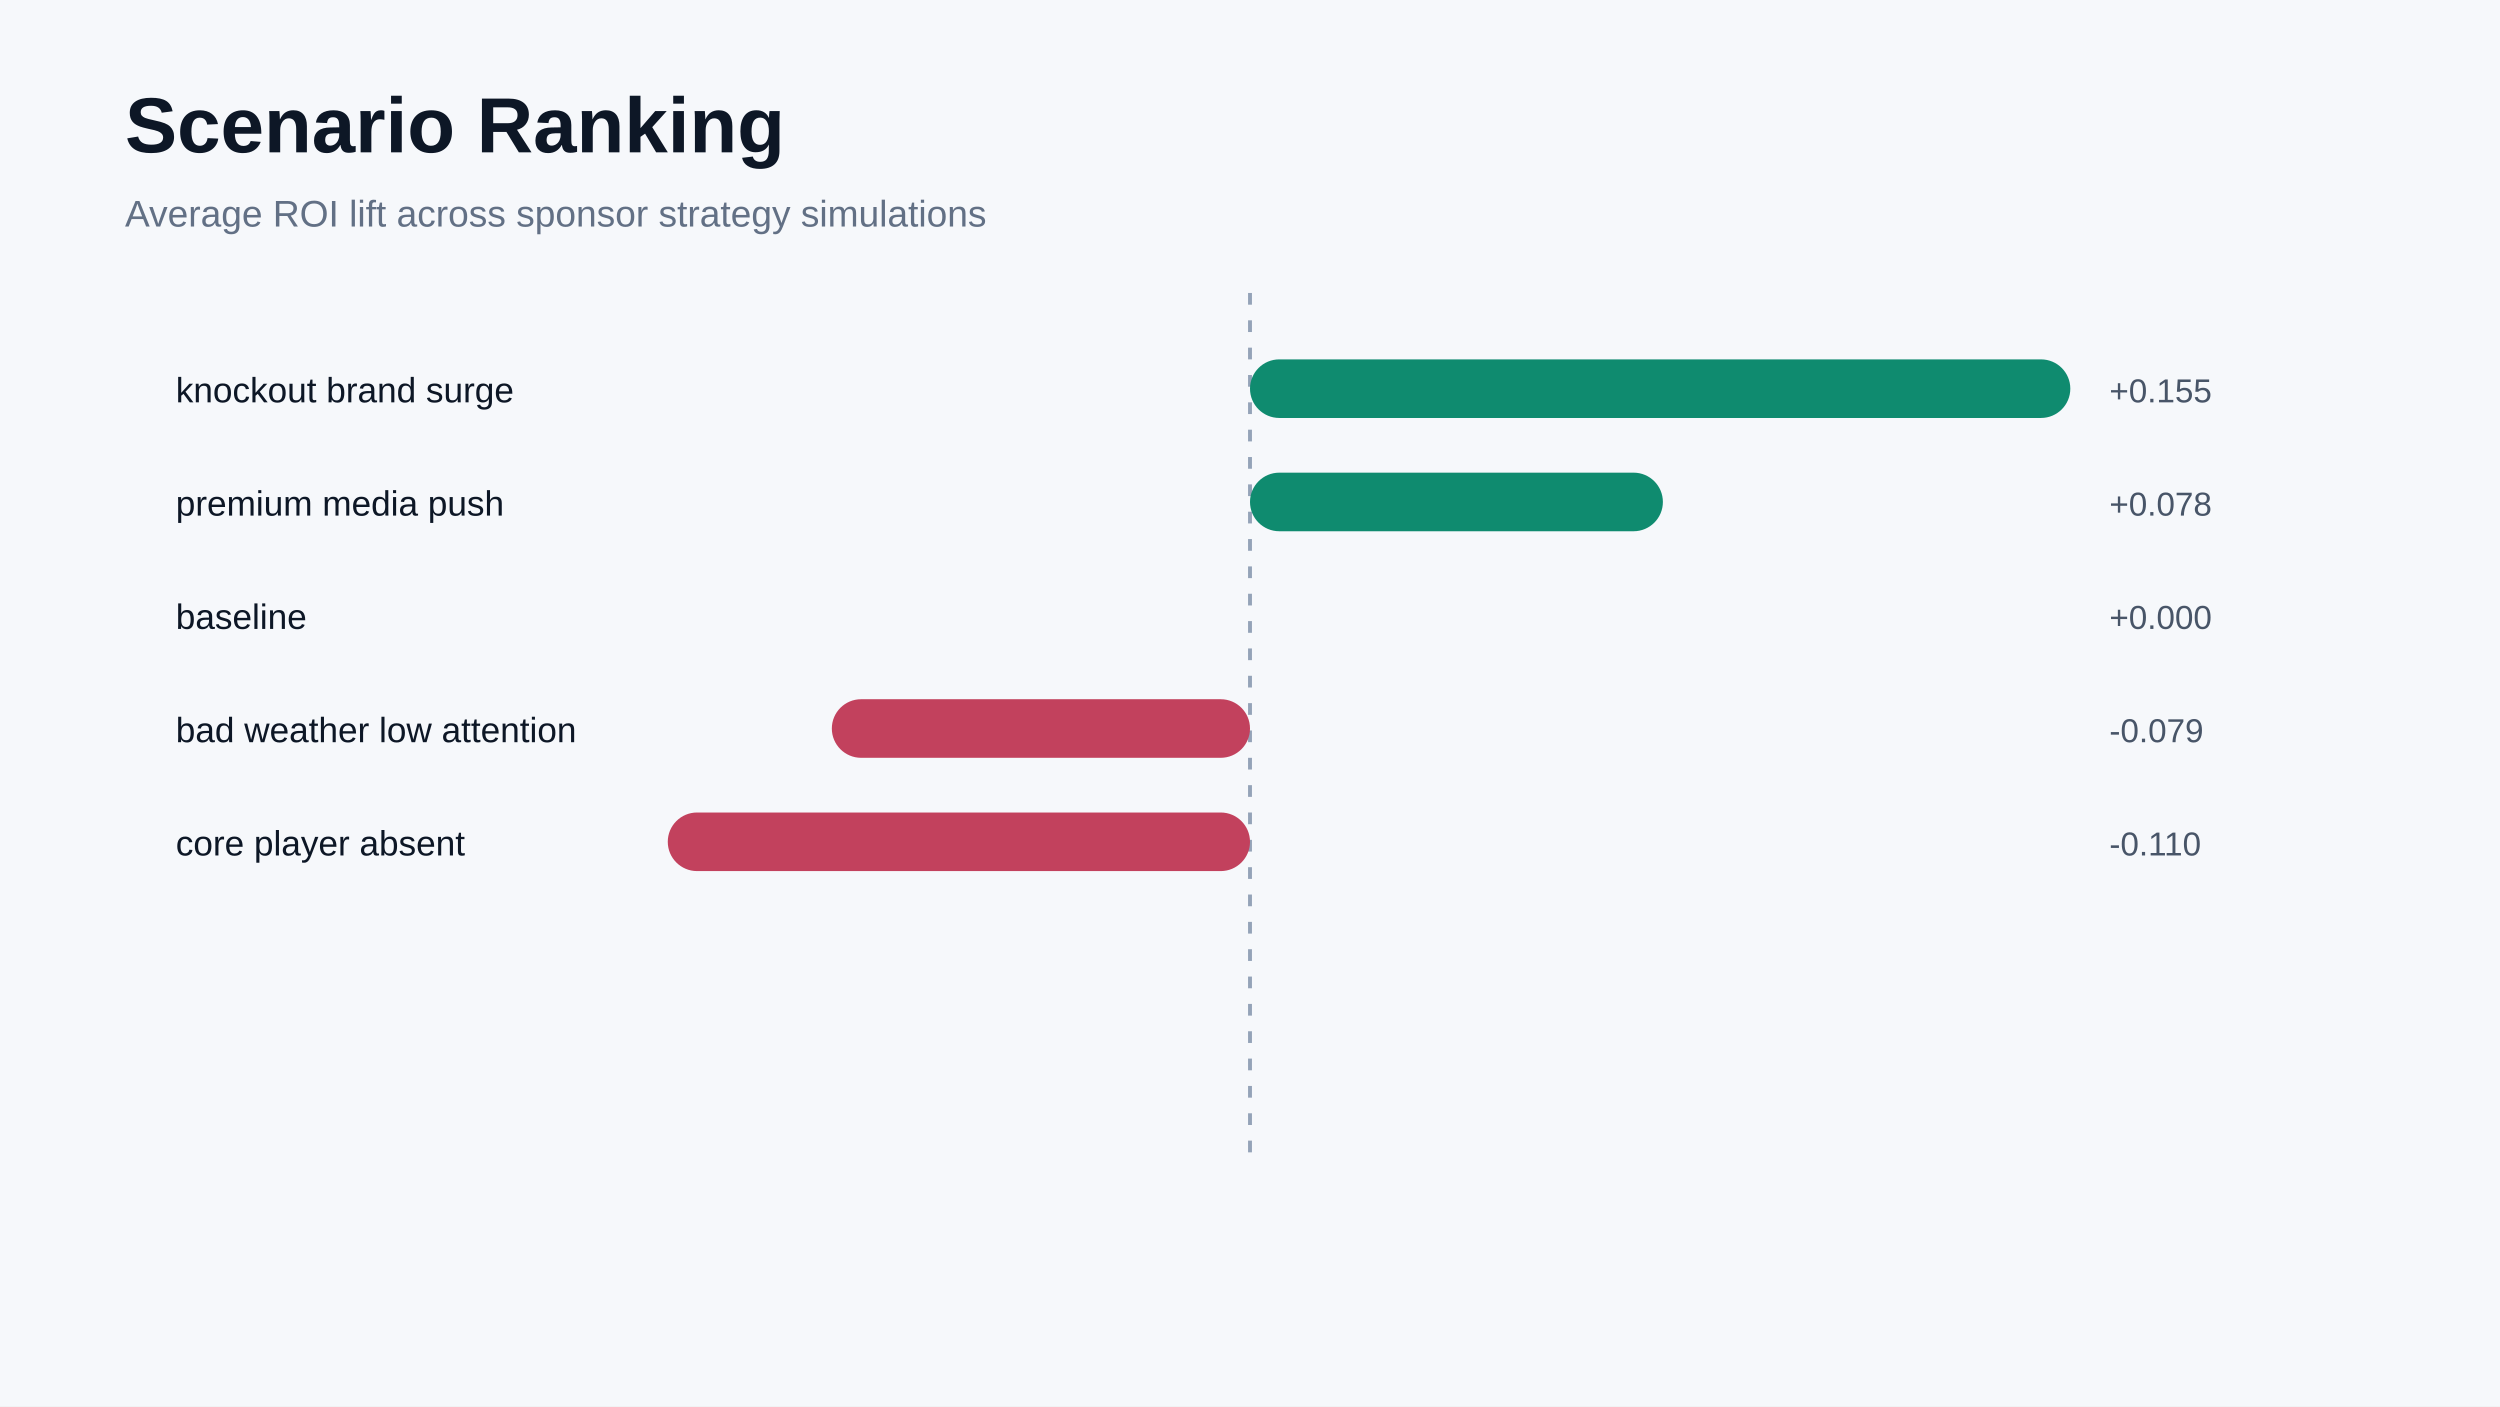
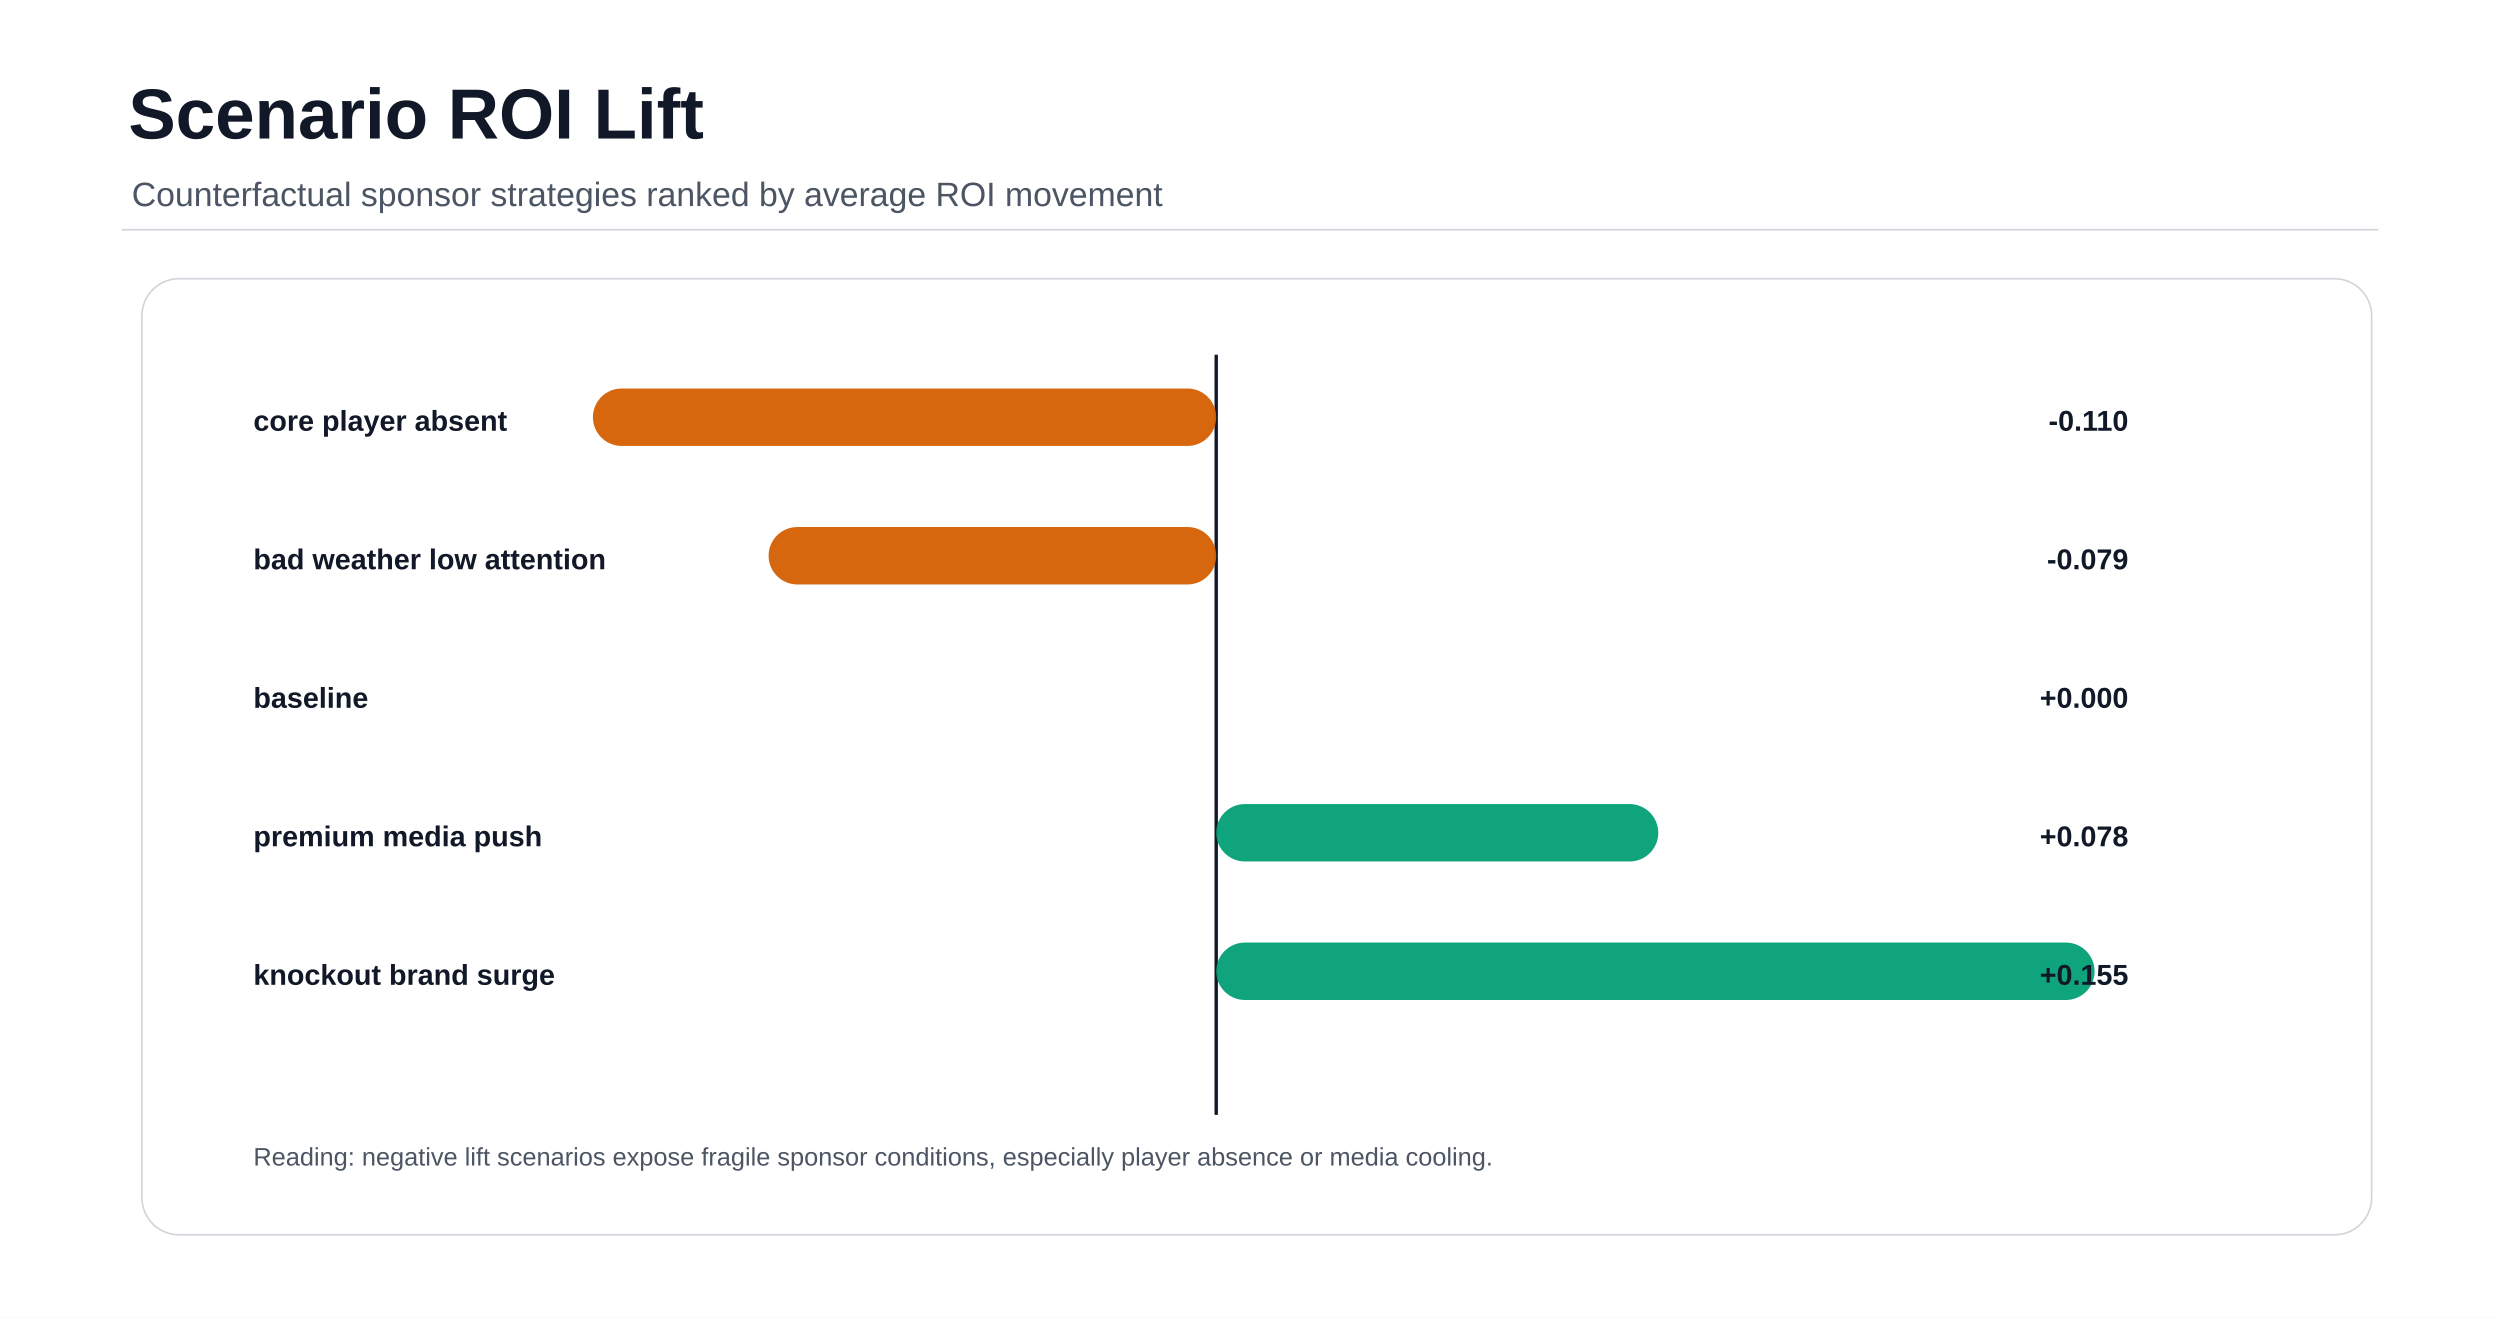
- <svg xmlns="http://www.w3.org/2000/svg" width="1280" height="720" viewBox="0 0 1280 720">
-   <rect width="1280" height="720" fill="#f6f8fb" />
-   <text x="64" y="78" font-family="Segoe UI, Arial" font-size="40" font-weight="700" fill="#0d1726">Scenario Ranking</text>
-   <text x="64" y="116" font-family="Segoe UI, Arial" font-size="19" fill="#627085">Average ROI lift across sponsor strategy simulations</text>
-   <line x1="640" y1="150" x2="640" y2="590" stroke="#94a3b8" stroke-width="2" stroke-dasharray="6 8" />
-   <text x="90" y="206" font-family="Segoe UI, Arial" font-size="18" fill="#0d1726">knockout brand surge</text>
-   <rect x="640.0" y="184" width="420.0" height="30" rx="15" fill="#0f8b6f" />
-   <text x="1080" y="206" font-family="Segoe UI, Arial" font-size="17" fill="#485568">+0.155</text>
-   <text x="90" y="264" font-family="Segoe UI, Arial" font-size="18" fill="#0d1726">premium media push</text>
-   <rect x="640.0" y="242" width="211.4" height="30" rx="15" fill="#0f8b6f" />
-   <text x="1080" y="264" font-family="Segoe UI, Arial" font-size="17" fill="#485568">+0.078</text>
-   <text x="90" y="322" font-family="Segoe UI, Arial" font-size="18" fill="#0d1726">baseline</text>
-   <rect x="640.0" y="300" width="0.0" height="30" rx="15" fill="#0f8b6f" />
-   <text x="1080" y="322" font-family="Segoe UI, Arial" font-size="17" fill="#485568">+0.000</text>
-   <text x="90" y="380" font-family="Segoe UI, Arial" font-size="18" fill="#0d1726">bad weather low attention</text>
-   <rect x="425.9" y="358" width="214.1" height="30" rx="15" fill="#c2415d" />
-   <text x="1080" y="380" font-family="Segoe UI, Arial" font-size="17" fill="#485568">-0.079</text>
-   <text x="90" y="438" font-family="Segoe UI, Arial" font-size="18" fill="#0d1726">core player absent</text>
-   <rect x="341.9" y="416" width="298.1" height="30" rx="15" fill="#c2415d" />
-   <text x="1080" y="438" font-family="Segoe UI, Arial" font-size="17" fill="#485568">-0.110</text>
+ <svg xmlns="http://www.w3.org/2000/svg" width="1480" height="780" viewBox="0 0 1480 780">
+   <rect width="1480" height="780" fill="#ffffff" />
+   <line x1="72" y1="136" x2="1408" y2="136" stroke="#d1d5db" stroke-width="1" />
+   <style>
+     .title { font: 700 42px Arial, Helvetica, sans-serif; fill: #111827; }
+     .subtitle { font: 400 20px Arial, Helvetica, sans-serif; fill: #4b5563; }
+     .h { font: 700 23px Arial, Helvetica, sans-serif; fill: #111827; }
+     .label { font: 600 17px Arial, Helvetica, sans-serif; fill: #111827; }
+     .small { font: 400 15px Arial, Helvetica, sans-serif; fill: #4b5563; }
+     .tiny { font: 400 12px Arial, Helvetica, sans-serif; fill: #4b5563; }
+     .white { fill: #ffffff; }
+   </style>
+   <text x="76" y="82" class="title">Scenario ROI Lift</text>
+   <text x="78" y="122" class="subtitle">Counterfactual sponsor strategies ranked by average ROI movement</text>
+   <rect x="84" y="165" width="1320" height="566" rx="22" fill="#ffffff" stroke="#d1d5db" />
+   <line x1="720" y1="210" x2="720" y2="660" stroke="#111827" stroke-width="2" />
+   <text x="150" y="255" class="label">core player absent</text>
+   <rect x="351.0" y="230" width="369.0" height="34" rx="17" fill="#D55E00" opacity=".94" />
+   <text x="1260" y="255" text-anchor="end" class="label">-0.110</text>
+   <text x="150" y="337" class="label">bad weather low attention</text>
+   <rect x="455.0" y="312" width="265.0" height="34" rx="17" fill="#D55E00" opacity=".94" />
+   <text x="1260" y="337" text-anchor="end" class="label">-0.079</text>
+   <text x="150" y="419" class="label">baseline</text>
+   <rect x="720.0" y="394" width="0.0" height="34" rx="17" fill="#009E73" opacity=".94" />
+   <text x="1260" y="419" text-anchor="end" class="label">+0.000</text>
+   <text x="150" y="501" class="label">premium media push</text>
+   <rect x="720.0" y="476" width="261.7" height="34" rx="17" fill="#009E73" opacity=".94" />
+   <text x="1260" y="501" text-anchor="end" class="label">+0.078</text>
+   <text x="150" y="583" class="label">knockout brand surge</text>
+   <rect x="720.0" y="558" width="520.0" height="34" rx="17" fill="#009E73" opacity=".94" />
+   <text x="1260" y="583" text-anchor="end" class="label">+0.155</text>
+   <text x="150" y="690" class="small">Reading: negative lift scenarios expose fragile sponsor conditions, especially player absence or media cooling.</text>
</svg>
